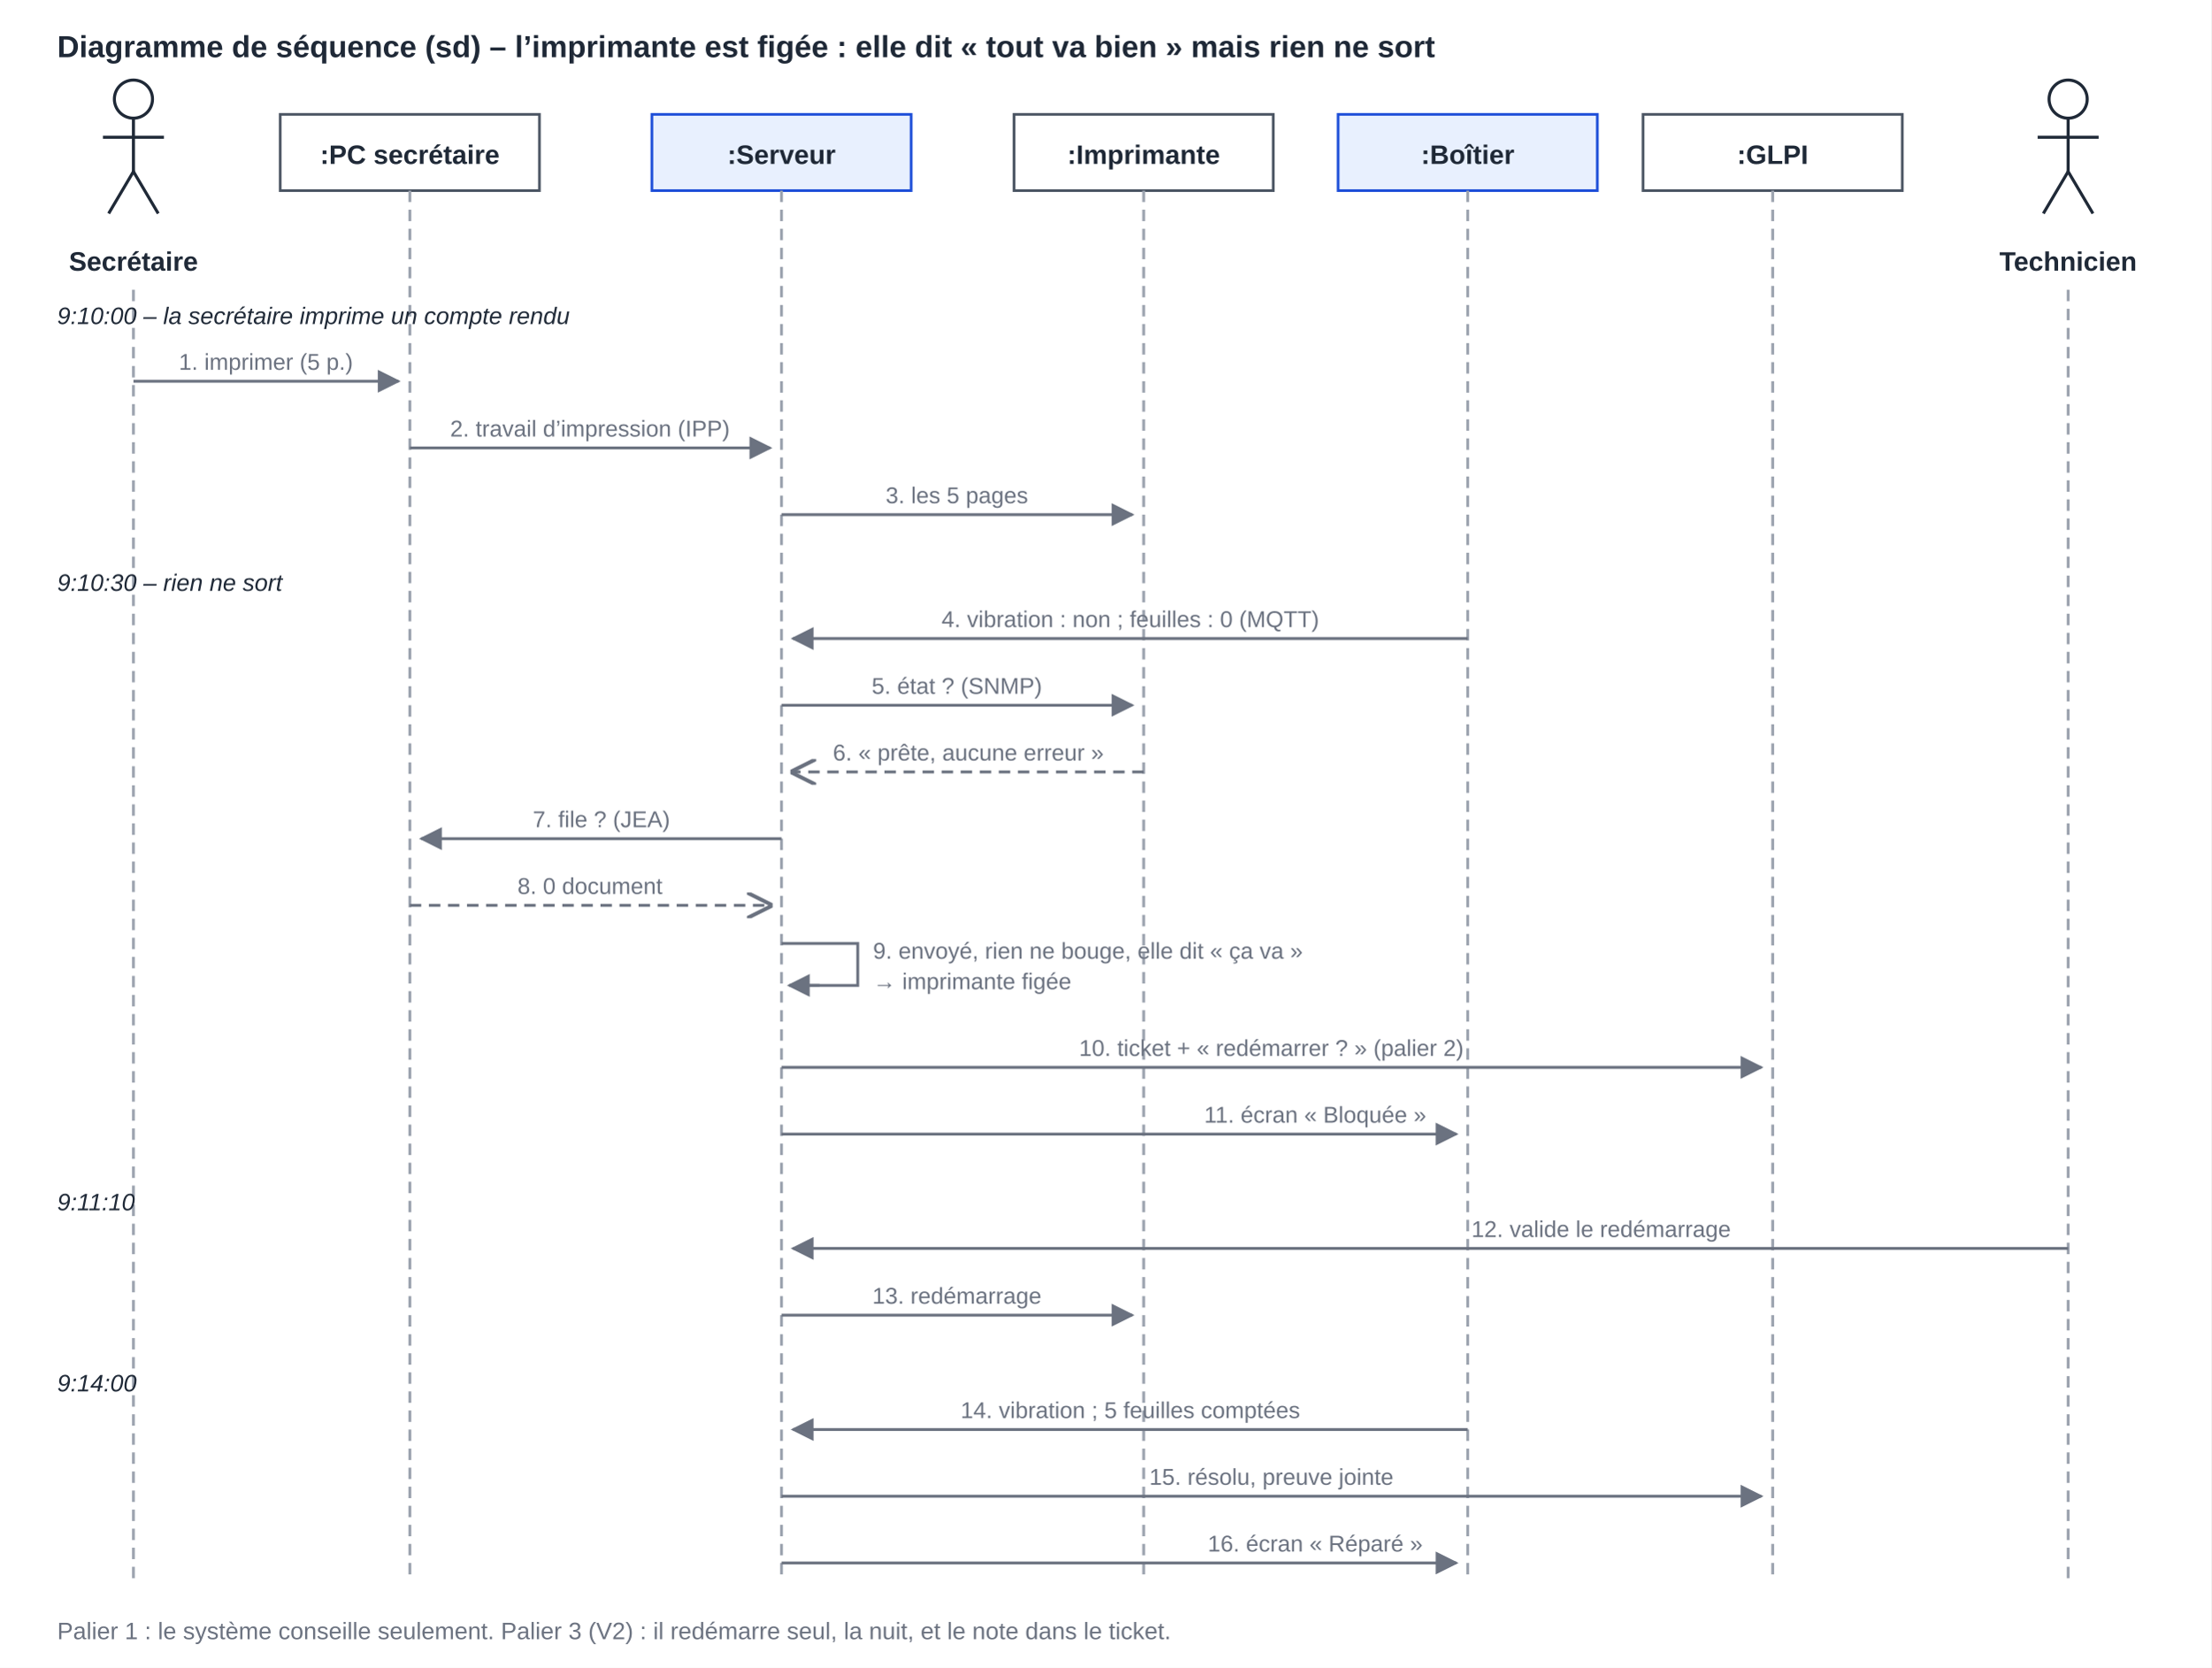
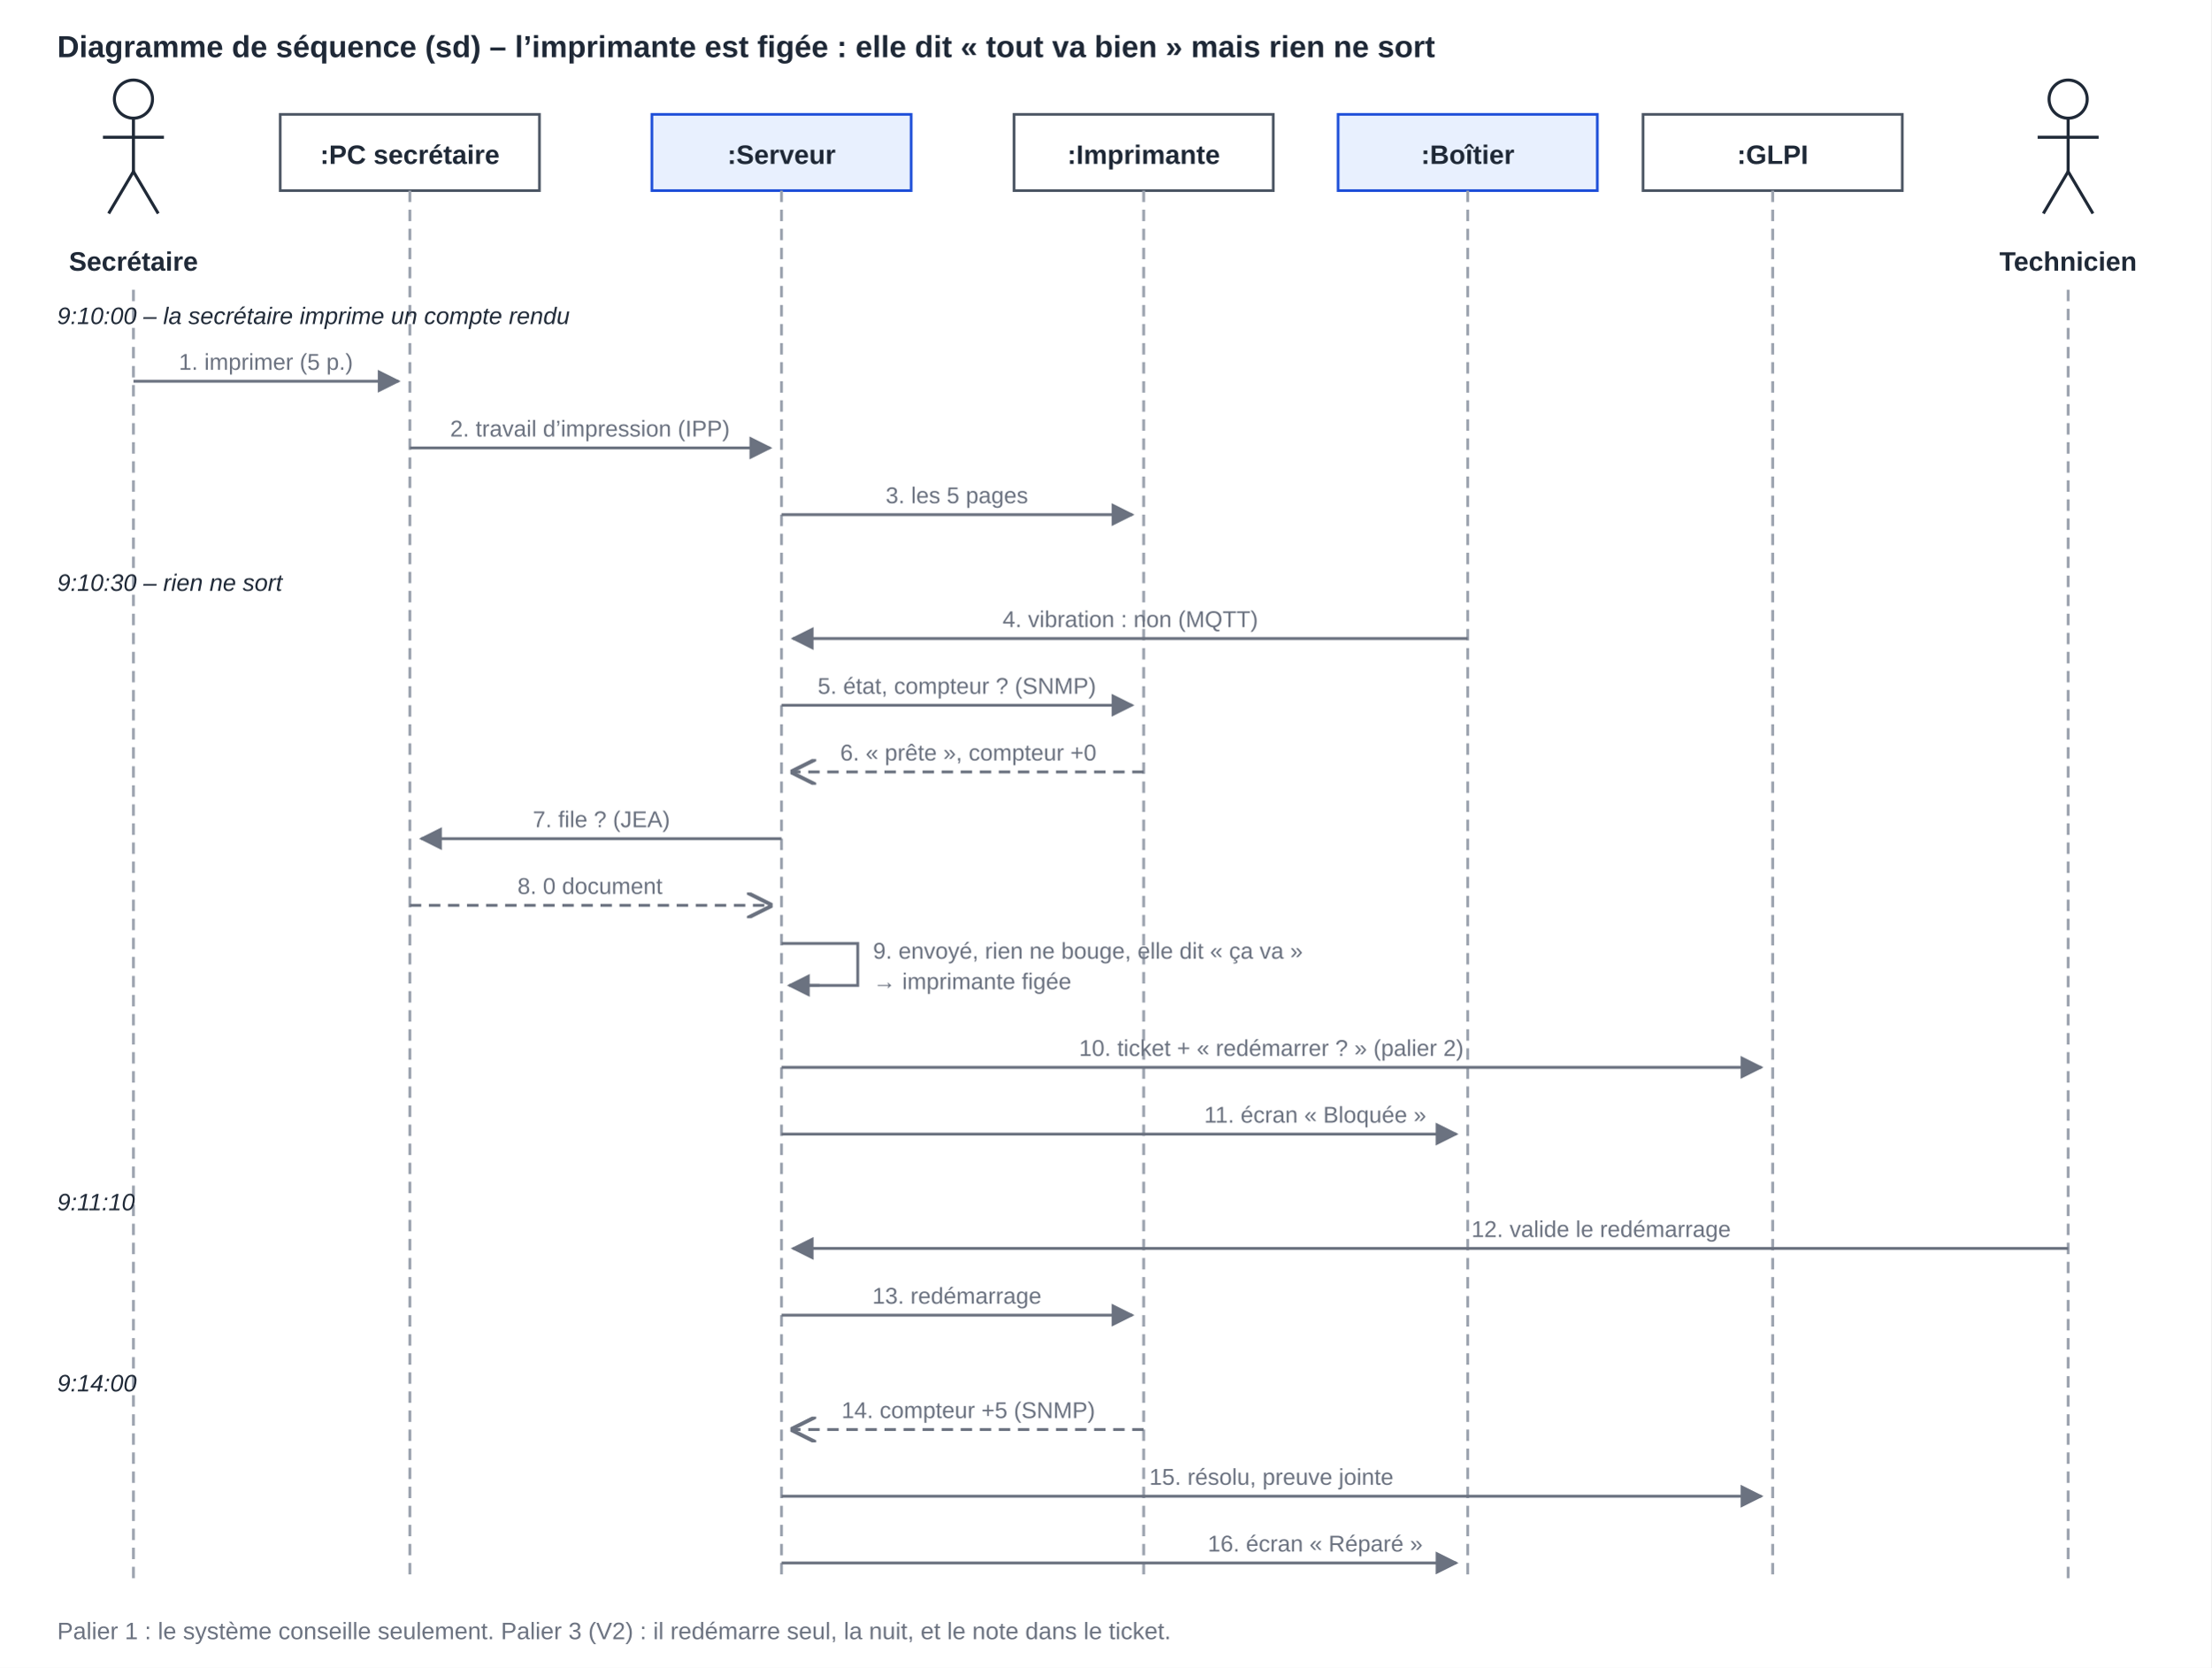
<svg xmlns="http://www.w3.org/2000/svg" width="1160" height="875" viewBox="0 0 1160 875" font-family="Liberation Sans, Arial, Helvetica, sans-serif">
  <defs>
    <marker id="fl" viewBox="0 0 10 10" refX="9" refY="5" markerWidth="8" markerHeight="8" orient="auto-start-reverse">
      <path d="M0,0 L10,5 L0,10 z" fill="#6b7280" />
    </marker>
    <marker id="flo" viewBox="0 0 10 10" refX="9" refY="5" markerWidth="9" markerHeight="9" orient="auto">
      <path d="M0,0 L10,5 L0,10" fill="none" stroke="#6b7280" stroke-width="1.5" />
    </marker>
  </defs>
  <rect width="100%" height="100%" fill="#fff" />
  <text x="30" y="30" font-size="16" font-weight="bold" fill="#1f2937" text-anchor="start">Diagramme de séquence (sd) – l’imprimante est figée : elle dit « tout va bien » mais rien ne sort</text>
  <circle cx="70" cy="52" r="10" fill="#fff" stroke="#1f2937" stroke-width="1.6" />
  <polyline points="70,62 70,90" fill="none" stroke="#1f2937" stroke-width="1.6" />
  <polyline points="54,72 86,72" fill="none" stroke="#1f2937" stroke-width="1.6" />
  <polyline points="57,112 70,90 83,112" fill="none" stroke="#1f2937" stroke-width="1.6" />
  <text x="70" y="132" font-size="14" font-weight="bold" fill="#1f2937" text-anchor="middle" />
  <text x="70" y="142" font-size="14" font-weight="bold" fill="#1f2937" text-anchor="middle">Secrétaire</text>
  <polyline points="70,152 70,830" fill="none" stroke="#9ca3af" stroke-width="1.5" stroke-dasharray="6 4" />
  <rect x="147" y="60" width="136" height="40" fill="#fff" stroke="#4b5563" stroke-width="1.4" />
  <text x="215" y="86" font-size="14" font-weight="bold" fill="#1f2937" text-anchor="middle">:PC secrétaire</text>
  <polyline points="215,100 215,830" fill="none" stroke="#9ca3af" stroke-width="1.5" stroke-dasharray="6 4" />
  <rect x="342" y="60" width="136" height="40" fill="#e8f0fe" stroke="#1d4ed8" stroke-width="1.4" />
  <text x="410" y="86" font-size="14" font-weight="bold" fill="#1f2937" text-anchor="middle">:Serveur</text>
  <polyline points="410,100 410,830" fill="none" stroke="#9ca3af" stroke-width="1.5" stroke-dasharray="6 4" />
  <rect x="532" y="60" width="136" height="40" fill="#fff" stroke="#4b5563" stroke-width="1.4" />
  <text x="600" y="86" font-size="14" font-weight="bold" fill="#1f2937" text-anchor="middle">:Imprimante</text>
  <polyline points="600,100 600,830" fill="none" stroke="#9ca3af" stroke-width="1.5" stroke-dasharray="6 4" />
  <rect x="702" y="60" width="136" height="40" fill="#e8f0fe" stroke="#1d4ed8" stroke-width="1.4" />
  <text x="770" y="86" font-size="14" font-weight="bold" fill="#1f2937" text-anchor="middle">:Boîtier</text>
  <polyline points="770,100 770,830" fill="none" stroke="#9ca3af" stroke-width="1.5" stroke-dasharray="6 4" />
  <rect x="862" y="60" width="136" height="40" fill="#fff" stroke="#4b5563" stroke-width="1.4" />
  <text x="930" y="86" font-size="14" font-weight="bold" fill="#1f2937" text-anchor="middle">:GLPI</text>
  <polyline points="930,100 930,830" fill="none" stroke="#9ca3af" stroke-width="1.5" stroke-dasharray="6 4" />
  <circle cx="1085" cy="52" r="10" fill="#fff" stroke="#1f2937" stroke-width="1.6" />
  <polyline points="1085,62 1085,90" fill="none" stroke="#1f2937" stroke-width="1.6" />
  <polyline points="1069,72 1101,72" fill="none" stroke="#1f2937" stroke-width="1.6" />
  <polyline points="1072,112 1085,90 1098,112" fill="none" stroke="#1f2937" stroke-width="1.6" />
  <text x="1085" y="132" font-size="14" font-weight="bold" fill="#1f2937" text-anchor="middle" />
  <text x="1085" y="142" font-size="14" font-weight="bold" fill="#1f2937" text-anchor="middle">Technicien</text>
  <polyline points="1085,152 1085,830" fill="none" stroke="#9ca3af" stroke-width="1.5" stroke-dasharray="6 4" />
  <text x="30" y="170" font-size="12.5" font-weight="#1d4ed8" fill="#1f2937" text-anchor="start" font-style="italic">9:10:00 – la secrétaire imprime un compte rendu</text>
  <line x1="70" y1="200" x2="209" y2="200" stroke="#6b7280" stroke-width="1.5" marker-end="url(#fl)" />
  <text x="139.5" y="194" font-size="12" font-weight="normal" fill="#6b7280" text-anchor="middle">1. imprimer (5 p.)</text>
  <line x1="215" y1="235" x2="404" y2="235" stroke="#6b7280" stroke-width="1.5" marker-end="url(#fl)" />
  <text x="309.5" y="229" font-size="12" font-weight="normal" fill="#6b7280" text-anchor="middle">2. travail d’impression (IPP)</text>
  <line x1="410" y1="270" x2="594" y2="270" stroke="#6b7280" stroke-width="1.5" marker-end="url(#fl)" />
  <text x="502.0" y="264" font-size="12" font-weight="normal" fill="#6b7280" text-anchor="middle">3. les 5 pages</text>
  <text x="30" y="310" font-size="12.5" font-weight="#1d4ed8" fill="#1f2937" text-anchor="start" font-style="italic">9:10:30 – rien ne sort</text>
  <line x1="770" y1="335" x2="416" y2="335" stroke="#6b7280" stroke-width="1.5" marker-end="url(#fl)" />
-   <text x="593.0" y="329" font-size="12" font-weight="normal" fill="#6b7280" text-anchor="middle">4. vibration : non ; feuilles : 0 (MQTT)</text>
+   <text x="593.0" y="329" font-size="12" font-weight="normal" fill="#6b7280" text-anchor="middle">4. vibration : non (MQTT)</text>
  <line x1="410" y1="370" x2="594" y2="370" stroke="#6b7280" stroke-width="1.5" marker-end="url(#fl)" />
-   <text x="502.0" y="364" font-size="12" font-weight="normal" fill="#6b7280" text-anchor="middle">5. état ? (SNMP)</text>
+   <text x="502.0" y="364" font-size="12" font-weight="normal" fill="#6b7280" text-anchor="middle">5. état, compteur ? (SNMP)</text>
  <line x1="600" y1="405" x2="416" y2="405" stroke="#6b7280" stroke-width="1.5" stroke-dasharray="6 4" marker-end="url(#flo)" />
-   <text x="508.0" y="399" font-size="12" font-weight="normal" fill="#6b7280" text-anchor="middle">6. « prête, aucune erreur »</text>
+   <text x="508.0" y="399" font-size="12" font-weight="normal" fill="#6b7280" text-anchor="middle">6. « prête », compteur +0</text>
  <line x1="410" y1="440" x2="221" y2="440" stroke="#6b7280" stroke-width="1.5" marker-end="url(#fl)" />
  <text x="315.5" y="434" font-size="12" font-weight="normal" fill="#6b7280" text-anchor="middle">7. file ? (JEA)</text>
  <line x1="215" y1="475" x2="404" y2="475" stroke="#6b7280" stroke-width="1.5" stroke-dasharray="6 4" marker-end="url(#flo)" />
  <text x="309.5" y="469" font-size="12" font-weight="normal" fill="#6b7280" text-anchor="middle">8. 0 document</text>
  <polyline points="410,495 450,495 450,517 416,517" fill="none" stroke="#6b7280" stroke-width="1.5" />
  <line x1="430" y1="517" x2="414" y2="517" stroke="#6b7280" stroke-width="1.5" marker-end="url(#fl)" />
  <text x="458" y="503" font-size="12" font-weight="normal" fill="#6b7280" text-anchor="start">9. envoyé, rien ne bouge, elle dit « ça va »</text>
  <text x="458" y="519" font-size="12" font-weight="normal" fill="#6b7280" text-anchor="start">→ imprimante figée</text>
  <line x1="410" y1="560" x2="924" y2="560" stroke="#6b7280" stroke-width="1.5" marker-end="url(#fl)" />
  <text x="667.0" y="554" font-size="12" font-weight="normal" fill="#6b7280" text-anchor="middle">10. ticket + « redémarrer ? » (palier 2)</text>
  <line x1="410" y1="595" x2="764" y2="595" stroke="#6b7280" stroke-width="1.5" marker-end="url(#fl)" />
  <text x="690" y="589" font-size="12" font-weight="normal" fill="#6b7280" text-anchor="middle">11. écran « Bloquée »</text>
  <text x="30" y="635" font-size="12.5" font-weight="#1d4ed8" fill="#1f2937" text-anchor="start" font-style="italic">9:11:10</text>
  <line x1="1085" y1="655" x2="416" y2="655" stroke="#6b7280" stroke-width="1.5" marker-end="url(#fl)" />
  <text x="840" y="649" font-size="12" font-weight="normal" fill="#6b7280" text-anchor="middle">12. valide le redémarrage</text>
  <line x1="410" y1="690" x2="594" y2="690" stroke="#6b7280" stroke-width="1.5" marker-end="url(#fl)" />
  <text x="502.0" y="684" font-size="12" font-weight="normal" fill="#6b7280" text-anchor="middle">13. redémarrage</text>
  <text x="30" y="730" font-size="12.5" font-weight="#1d4ed8" fill="#1f2937" text-anchor="start" font-style="italic">9:14:00</text>
-   <line x1="770" y1="750" x2="416" y2="750" stroke="#6b7280" stroke-width="1.5" marker-end="url(#fl)" />
-   <text x="593.0" y="744" font-size="12" font-weight="normal" fill="#6b7280" text-anchor="middle">14. vibration ; 5 feuilles comptées</text>
+   <line x1="600" y1="750" x2="416" y2="750" stroke="#6b7280" stroke-width="1.5" stroke-dasharray="6 4" marker-end="url(#flo)" />
+   <text x="508.0" y="744" font-size="12" font-weight="normal" fill="#6b7280" text-anchor="middle">14. compteur +5 (SNMP)</text>
  <line x1="410" y1="785" x2="924" y2="785" stroke="#6b7280" stroke-width="1.5" marker-end="url(#fl)" />
  <text x="667.0" y="779" font-size="12" font-weight="normal" fill="#6b7280" text-anchor="middle">15. résolu, preuve jointe</text>
  <line x1="410" y1="820" x2="764" y2="820" stroke="#6b7280" stroke-width="1.5" marker-end="url(#fl)" />
  <text x="690" y="814" font-size="12" font-weight="normal" fill="#6b7280" text-anchor="middle">16. écran « Réparé »</text>
  <text x="30" y="860" font-size="12.5" font-weight="normal" fill="#6b7280" text-anchor="start">Palier 1 : le système conseille seulement. Palier 3 (V2) : il redémarre seul, la nuit, et le note dans le ticket.</text>
</svg>
